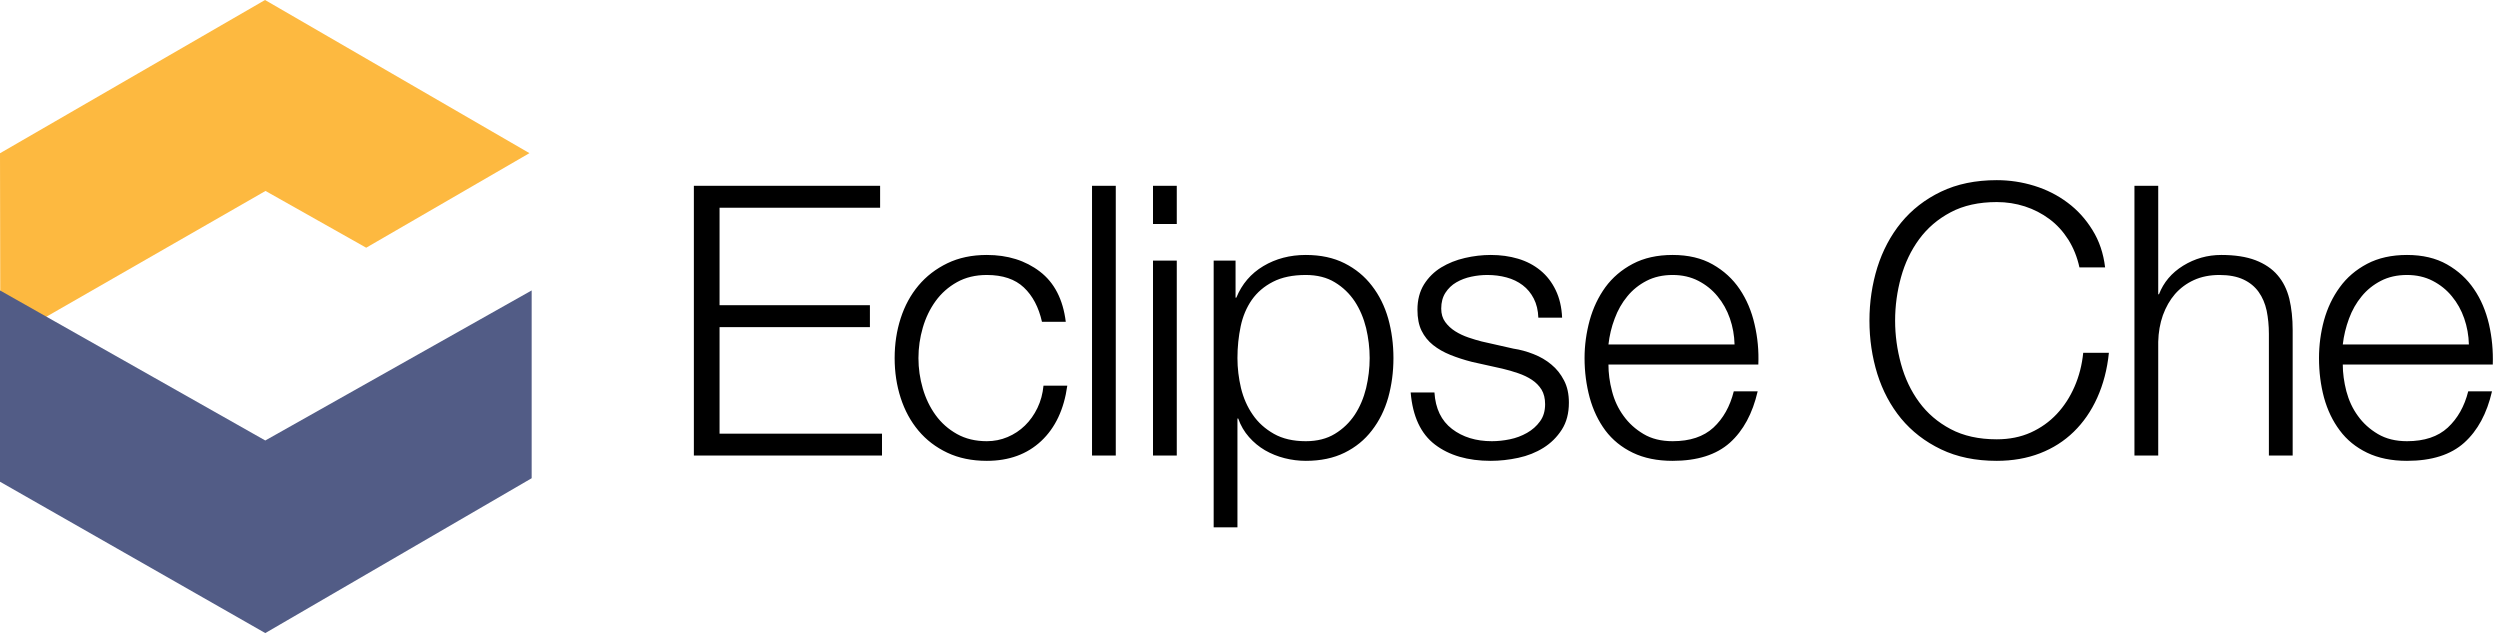
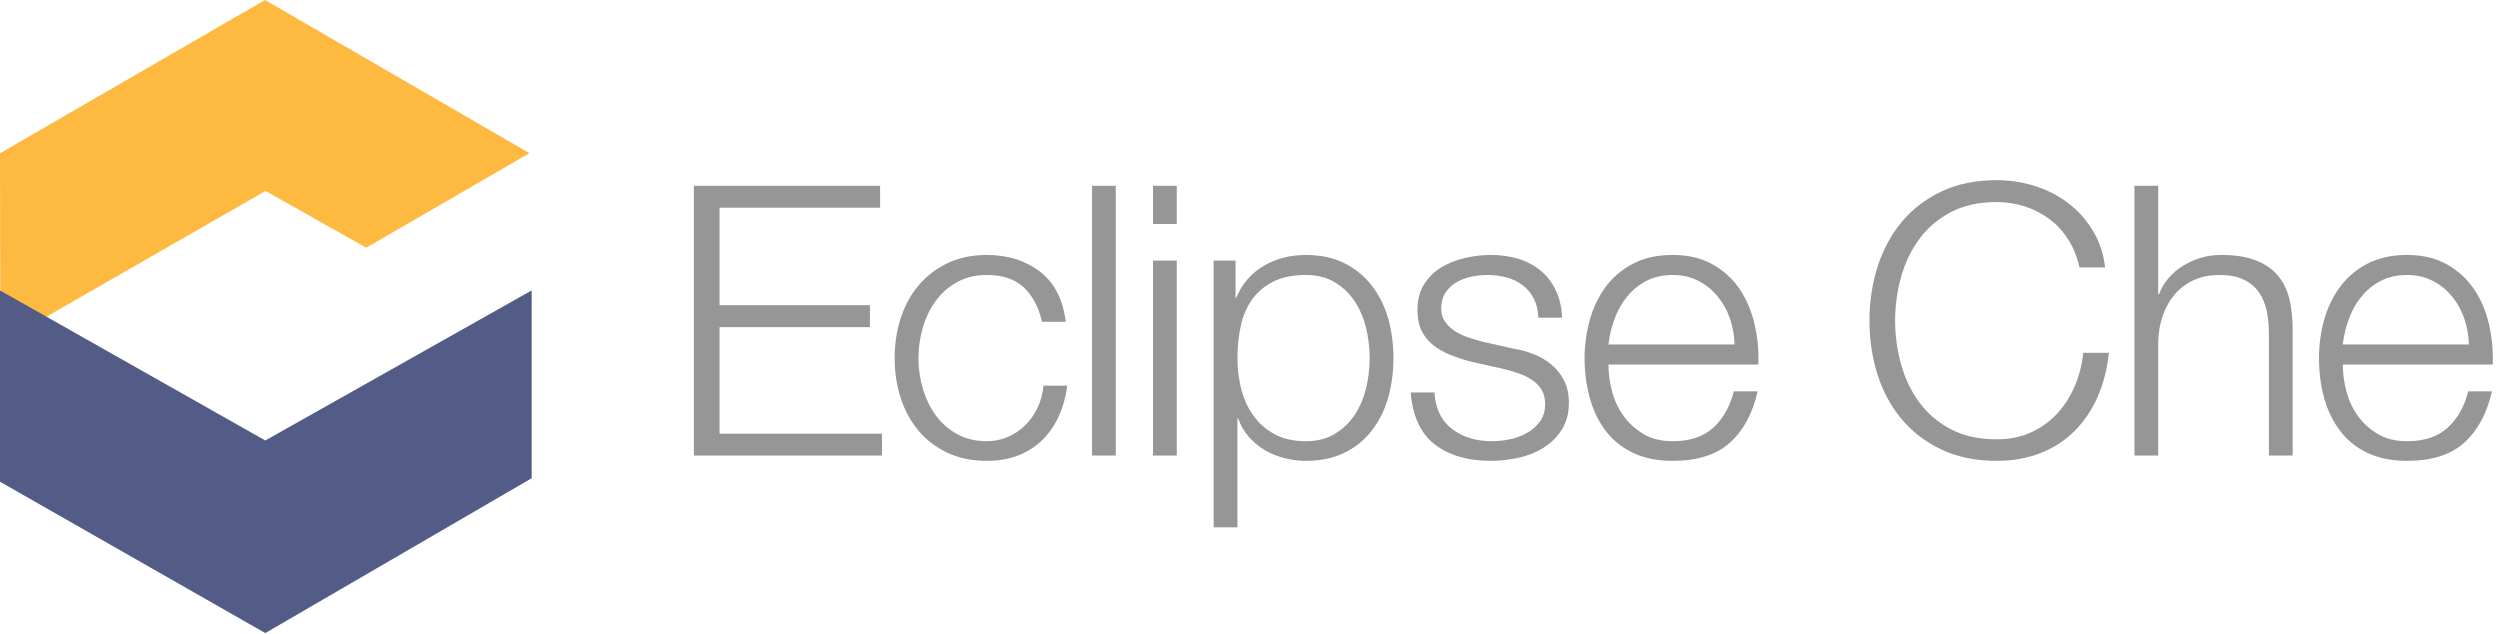
<svg xmlns="http://www.w3.org/2000/svg" id="svg3077" height="100%" width="100%" version="1.1" viewBox="0 0 225 57">
  <g fill-rule="evenodd" stroke="none" stroke-width="1" fill="none">
    <g>
      <path d="M0.032,30.88l-0.032-17.087,23.853-13.793,23.796,13.784-14.691,8.51-9.062-5.109-23.864,13.695z" fill="#fdb940" />
      <path d="M0,43.355l23.876,13.622,23.974-13.937v-16.902l-23.974,13.506-23.876-13.506v17.217z" fill="#525c86" />
-       <path fill="#000" class="outer-fill" d="M62.448,16.724v24.276h16.932v-1.972h-14.62v-9.588h13.532v-1.972h-13.532v-8.772h14.45v-1.972h-16.762zm31.33,12.24h2.142c-0.249-2.017-1.026-3.525-2.329-4.522s-2.896-1.496-4.777-1.496c-1.337,0-2.522,0.249-3.553,0.748s-1.898,1.167-2.601,2.006-1.235,1.819-1.598,2.941-0.544,2.318-0.544,3.587,0.181,2.465,0.544,3.587,0.895,2.102,1.598,2.941,1.57,1.502,2.601,1.989,2.216,0.731,3.553,0.731c1.995,0,3.627-0.595,4.896-1.785s2.051-2.85,2.346-4.981h-2.142c-0.068,0.725-0.249,1.394-0.544,2.006s-0.669,1.139-1.122,1.581-0.975,0.788-1.564,1.037-1.213,0.374-1.87,0.374c-1.02,0-1.915-0.215-2.686-0.646s-1.411-0.997-1.921-1.7-0.895-1.502-1.156-2.397-0.391-1.808-0.391-2.737,0.13-1.842,0.391-2.737,0.646-1.694,1.156-2.397,1.15-1.269,1.921-1.7,1.666-0.646,2.686-0.646c1.428,0,2.539,0.374,3.332,1.122s1.337,1.779,1.632,3.094zm4.504-12.24v24.276h2.138v-24.276h-2.138zm5.488,0v3.434h2.14v-3.434h-2.14zm0,6.732v17.544h2.14v-17.544h-2.14zm5.46,0v24.004h2.14v-9.792h0.07c0.22,0.635,0.55,1.19,0.97,1.666s0.9,0.873,1.44,1.19c0.55,0.317,1.14,0.555,1.77,0.714s1.27,0.238,1.9,0.238c1.34,0,2.5-0.244,3.49-0.731s1.81-1.156,2.46-2.006c0.66-0.85,1.15-1.836,1.47-2.958,0.31-1.122,0.47-2.306,0.47-3.553s-0.16-2.431-0.47-3.553c-0.32-1.122-0.81-2.108-1.47-2.958-0.65-0.85-1.47-1.524-2.46-2.023s-2.15-0.748-3.49-0.748c-1.42,0-2.7,0.334-3.82,1.003s-1.93,1.615-2.43,2.839h-0.07v-3.332h-1.97zm14.04,8.772c0,0.907-0.11,1.808-0.32,2.703-0.22,0.895-0.56,1.694-1.02,2.397-0.47,0.703-1.06,1.275-1.79,1.717-0.72,0.442-1.6,0.663-2.62,0.663-1.13,0-2.09-0.221-2.87-0.663s-1.42-1.014-1.9-1.717c-0.49-0.703-0.84-1.502-1.06-2.397-0.21-0.895-0.32-1.796-0.32-2.703,0-0.997,0.1-1.949,0.29-2.856s0.53-1.7,1-2.38c0.48-0.68,1.11-1.224,1.91-1.632,0.79-0.408,1.78-0.612,2.95-0.612,1.02,0,1.9,0.221,2.62,0.663,0.73,0.442,1.32,1.014,1.79,1.717,0.46,0.703,0.8,1.502,1.02,2.397,0.21,0.895,0.32,1.796,0.32,2.703zm15.18-3.638h2.14c-0.04-0.952-0.24-1.779-0.58-2.482s-0.79-1.292-1.37-1.768-1.25-0.827-2.01-1.054-1.58-0.34-2.46-0.34c-0.77,0-1.55,0.091-2.33,0.272-0.79,0.181-1.49,0.465-2.13,0.85-0.63,0.385-1.15,0.895-1.55,1.53-0.39,0.635-0.59,1.394-0.59,2.278,0,0.748,0.12,1.377,0.37,1.887s0.6,0.941,1.04,1.292,0.96,0.646,1.55,0.884,1.23,0.448,1.94,0.629l2.75,0.612c0.48,0.113,0.95,0.249,1.41,0.408,0.47,0.159,0.88,0.357,1.24,0.595s0.65,0.533,0.87,0.884c0.21,0.351,0.32,0.788,0.32,1.309,0,0.612-0.15,1.128-0.46,1.547-0.3,0.419-0.69,0.765-1.17,1.037s-0.99,0.465-1.55,0.578c-0.55,0.113-1.09,0.17-1.61,0.17-1.43,0-2.63-0.368-3.59-1.105s-1.49-1.83-1.58-3.281h-2.14c0.18,2.153,0.91,3.717,2.19,4.692s2.95,1.462,5.02,1.462c0.81,0,1.64-0.091,2.48-0.272s1.59-0.482,2.26-0.901,1.22-0.963,1.65-1.632,0.64-1.479,0.64-2.431c0-0.771-0.14-1.439-0.44-2.006-0.29-0.567-0.67-1.043-1.14-1.428-0.46-0.385-0.99-0.697-1.6-0.935-0.6-0.238-1.2-0.402-1.81-0.493l-2.86-0.646c-0.36-0.091-0.76-0.21-1.19-0.357s-0.83-0.334-1.19-0.561-0.66-0.504-0.9-0.833-0.36-0.731-0.36-1.207c0-0.567,0.13-1.043,0.38-1.428s0.57-0.697,0.98-0.935,0.86-0.408,1.35-0.51c0.48-0.102,0.96-0.153,1.44-0.153,0.61,0,1.19,0.074,1.73,0.221,0.55,0.147,1.03,0.38,1.45,0.697s0.75,0.72,1,1.207,0.39,1.06,0.41,1.717zm17.66,2.414h-11.35c0.09-0.793,0.27-1.57,0.56-2.329,0.28-0.759,0.66-1.428,1.14-2.006,0.47-0.578,1.05-1.043,1.73-1.394s1.46-0.527,2.35-0.527c0.86,0,1.63,0.176,2.31,0.527s1.26,0.816,1.73,1.394c0.48,0.578,0.85,1.241,1.11,1.989s0.4,1.53,0.42,2.346zm-11.35,1.802h13.49c0.05-1.224-0.06-2.431-0.34-3.621-0.27-1.19-0.72-2.244-1.34-3.162s-1.43-1.66-2.43-2.227-2.2-0.85-3.6-0.85c-1.39,0-2.58,0.266-3.59,0.799s-1.83,1.235-2.47,2.108c-0.63,0.873-1.1,1.864-1.41,2.975-0.3,1.111-0.46,2.244-0.46,3.4,0,1.247,0.16,2.431,0.46,3.553,0.31,1.122,0.78,2.108,1.41,2.958,0.64,0.85,1.46,1.519,2.47,2.006s2.2,0.731,3.59,0.731c2.22,0,3.93-0.544,5.15-1.632,1.21-1.088,2.04-2.629,2.5-4.624h-2.15c-0.34,1.36-0.95,2.448-1.83,3.264-0.89,0.816-2.11,1.224-3.67,1.224-1.02,0-1.9-0.215-2.62-0.646-0.73-0.431-1.33-0.975-1.8-1.632-0.48-0.657-0.83-1.4-1.04-2.227-0.22-0.827-0.32-1.626-0.32-2.397zm42.39-8.738h2.31c-0.15-1.269-0.53-2.391-1.14-3.366-0.6-0.975-1.34-1.796-2.24-2.465-0.89-0.669-1.89-1.173-2.99-1.513s-2.23-0.51-3.38-0.51c-1.91,0-3.58,0.346-5.02,1.037s-2.63,1.621-3.59,2.788c-0.95,1.167-1.66,2.51-2.14,4.029-0.47,1.519-0.71,3.117-0.71,4.794s0.24,3.275,0.71,4.794c0.48,1.519,1.19,2.856,2.14,4.012,0.96,1.156,2.15,2.08,3.59,2.771s3.11,1.037,5.02,1.037c1.42,0,2.72-0.227,3.89-0.68s2.18-1.099,3.04-1.938,1.57-1.859,2.11-3.06,0.9-2.55,1.05-4.046h-2.31c-0.11,1.088-0.37,2.102-0.78,3.043s-0.94,1.762-1.6,2.465-1.44,1.258-2.34,1.666c-0.91,0.408-1.93,0.612-3.06,0.612-1.61,0-3-0.306-4.15-0.918-1.16-0.612-2.1-1.422-2.84-2.431s-1.28-2.153-1.63-3.434-0.53-2.578-0.53-3.893c0-1.337,0.18-2.641,0.53-3.91s0.89-2.408,1.63-3.417,1.68-1.819,2.84-2.431c1.15-0.612,2.54-0.918,4.15-0.918,0.88,0,1.72,0.13,2.53,0.391,0.8,0.261,1.54,0.64,2.21,1.139s1.23,1.116,1.7,1.853c0.46,0.737,0.8,1.57,1,2.499zm4.95-7.344v24.276h2.14v-10.234c0.02-0.861,0.16-1.66,0.42-2.397,0.27-0.737,0.63-1.371,1.09-1.904,0.47-0.533,1.03-0.952,1.7-1.258s1.44-0.459,2.3-0.459,1.58,0.136,2.16,0.408,1.03,0.646,1.37,1.122,0.58,1.037,0.72,1.683c0.13,0.646,0.2,1.343,0.2,2.091v10.948h2.14v-11.288c0-1.043-0.1-1.983-0.3-2.822-0.21-0.839-0.56-1.547-1.06-2.125-0.49-0.578-1.16-1.026-1.98-1.343-0.83-0.317-1.86-0.476-3.08-0.476-1.25,0-2.39,0.323-3.44,0.969-1.04,0.646-1.76,1.502-2.17,2.567h-0.07v-9.758h-2.14zm30.1,14.28h-11.35c0.09-0.793,0.28-1.57,0.56-2.329s0.66-1.428,1.14-2.006c0.47-0.578,1.05-1.043,1.73-1.394s1.46-0.527,2.35-0.527c0.86,0,1.63,0.176,2.31,0.527s1.26,0.816,1.73,1.394c0.48,0.578,0.85,1.241,1.11,1.989s0.4,1.53,0.42,2.346zm-11.35,1.802h13.5c0.04-1.224-0.07-2.431-0.34-3.621-0.28-1.19-0.72-2.244-1.35-3.162-0.62-0.918-1.43-1.66-2.43-2.227s-2.2-0.85-3.6-0.85c-1.38,0-2.58,0.266-3.59,0.799s-1.83,1.235-2.46,2.108c-0.64,0.873-1.11,1.864-1.42,2.975-0.3,1.111-0.45,2.244-0.45,3.4,0,1.247,0.15,2.431,0.45,3.553,0.31,1.122,0.78,2.108,1.42,2.958,0.63,0.85,1.45,1.519,2.46,2.006s2.21,0.731,3.59,0.731c2.22,0,3.94-0.544,5.15-1.632s2.04-2.629,2.5-4.624h-2.14c-0.34,1.36-0.96,2.448-1.84,3.264s-2.11,1.224-3.67,1.224c-1.02,0-1.89-0.215-2.62-0.646s-1.33-0.975-1.8-1.632c-0.48-0.657-0.82-1.4-1.04-2.227-0.21-0.827-0.32-1.626-0.32-2.397z" />
+       <path fill="#969696" class="outer-fill" d="M62.448,16.724v24.276h16.932v-1.972h-14.62v-9.588h13.532v-1.972h-13.532v-8.772h14.45v-1.972h-16.762zm31.33,12.24h2.142c-0.249-2.017-1.026-3.525-2.329-4.522s-2.896-1.496-4.777-1.496c-1.337,0-2.522,0.249-3.553,0.748s-1.898,1.167-2.601,2.006-1.235,1.819-1.598,2.941-0.544,2.318-0.544,3.587,0.181,2.465,0.544,3.587,0.895,2.102,1.598,2.941,1.57,1.502,2.601,1.989,2.216,0.731,3.553,0.731c1.995,0,3.627-0.595,4.896-1.785s2.051-2.85,2.346-4.981h-2.142c-0.068,0.725-0.249,1.394-0.544,2.006s-0.669,1.139-1.122,1.581-0.975,0.788-1.564,1.037-1.213,0.374-1.87,0.374c-1.02,0-1.915-0.215-2.686-0.646s-1.411-0.997-1.921-1.7-0.895-1.502-1.156-2.397-0.391-1.808-0.391-2.737,0.13-1.842,0.391-2.737,0.646-1.694,1.156-2.397,1.15-1.269,1.921-1.7,1.666-0.646,2.686-0.646c1.428,0,2.539,0.374,3.332,1.122s1.337,1.779,1.632,3.094zm4.504-12.24v24.276h2.138v-24.276h-2.138zm5.488,0v3.434h2.14v-3.434h-2.14zm0,6.732v17.544h2.14v-17.544h-2.14zm5.46,0v24.004h2.14v-9.792h0.07c0.22,0.635,0.55,1.19,0.97,1.666s0.9,0.873,1.44,1.19c0.55,0.317,1.14,0.555,1.77,0.714s1.27,0.238,1.9,0.238c1.34,0,2.5-0.244,3.49-0.731s1.81-1.156,2.46-2.006c0.66-0.85,1.15-1.836,1.47-2.958,0.31-1.122,0.47-2.306,0.47-3.553s-0.16-2.431-0.47-3.553c-0.32-1.122-0.81-2.108-1.47-2.958-0.65-0.85-1.47-1.524-2.46-2.023s-2.15-0.748-3.49-0.748c-1.42,0-2.7,0.334-3.82,1.003s-1.93,1.615-2.43,2.839h-0.07v-3.332h-1.97zm14.04,8.772c0,0.907-0.11,1.808-0.32,2.703-0.22,0.895-0.56,1.694-1.02,2.397-0.47,0.703-1.06,1.275-1.79,1.717-0.72,0.442-1.6,0.663-2.62,0.663-1.13,0-2.09-0.221-2.87-0.663s-1.42-1.014-1.9-1.717c-0.49-0.703-0.84-1.502-1.06-2.397-0.21-0.895-0.32-1.796-0.32-2.703,0-0.997,0.1-1.949,0.29-2.856s0.53-1.7,1-2.38c0.48-0.68,1.11-1.224,1.91-1.632,0.79-0.408,1.78-0.612,2.95-0.612,1.02,0,1.9,0.221,2.62,0.663,0.73,0.442,1.32,1.014,1.79,1.717,0.46,0.703,0.8,1.502,1.02,2.397,0.21,0.895,0.32,1.796,0.32,2.703zm15.18-3.638h2.14c-0.04-0.952-0.24-1.779-0.58-2.482s-0.79-1.292-1.37-1.768-1.25-0.827-2.01-1.054-1.58-0.34-2.46-0.34c-0.77,0-1.55,0.091-2.33,0.272-0.79,0.181-1.49,0.465-2.13,0.85-0.63,0.385-1.15,0.895-1.55,1.53-0.39,0.635-0.59,1.394-0.59,2.278,0,0.748,0.12,1.377,0.37,1.887s0.6,0.941,1.04,1.292,0.96,0.646,1.55,0.884,1.23,0.448,1.94,0.629l2.75,0.612c0.48,0.113,0.95,0.249,1.41,0.408,0.47,0.159,0.88,0.357,1.24,0.595s0.65,0.533,0.87,0.884c0.21,0.351,0.32,0.788,0.32,1.309,0,0.612-0.15,1.128-0.46,1.547-0.3,0.419-0.69,0.765-1.17,1.037s-0.99,0.465-1.55,0.578c-0.55,0.113-1.09,0.17-1.61,0.17-1.43,0-2.63-0.368-3.59-1.105s-1.49-1.83-1.58-3.281h-2.14c0.18,2.153,0.91,3.717,2.19,4.692s2.95,1.462,5.02,1.462c0.81,0,1.64-0.091,2.48-0.272s1.59-0.482,2.26-0.901,1.22-0.963,1.65-1.632,0.64-1.479,0.64-2.431c0-0.771-0.14-1.439-0.44-2.006-0.29-0.567-0.67-1.043-1.14-1.428-0.46-0.385-0.99-0.697-1.6-0.935-0.6-0.238-1.2-0.402-1.81-0.493l-2.86-0.646c-0.36-0.091-0.76-0.21-1.19-0.357s-0.83-0.334-1.19-0.561-0.66-0.504-0.9-0.833-0.36-0.731-0.36-1.207c0-0.567,0.13-1.043,0.38-1.428s0.57-0.697,0.98-0.935,0.86-0.408,1.35-0.51c0.48-0.102,0.96-0.153,1.44-0.153,0.61,0,1.19,0.074,1.73,0.221,0.55,0.147,1.03,0.38,1.45,0.697s0.75,0.72,1,1.207,0.39,1.06,0.41,1.717zm17.66,2.414h-11.35c0.09-0.793,0.27-1.57,0.56-2.329,0.28-0.759,0.66-1.428,1.14-2.006,0.47-0.578,1.05-1.043,1.73-1.394s1.46-0.527,2.35-0.527c0.86,0,1.63,0.176,2.31,0.527s1.26,0.816,1.73,1.394c0.48,0.578,0.85,1.241,1.11,1.989s0.4,1.53,0.42,2.346zm-11.35,1.802h13.49c0.05-1.224-0.06-2.431-0.34-3.621-0.27-1.19-0.72-2.244-1.34-3.162s-1.43-1.66-2.43-2.227-2.2-0.85-3.6-0.85c-1.39,0-2.58,0.266-3.59,0.799s-1.83,1.235-2.47,2.108c-0.63,0.873-1.1,1.864-1.41,2.975-0.3,1.111-0.46,2.244-0.46,3.4,0,1.247,0.16,2.431,0.46,3.553,0.31,1.122,0.78,2.108,1.41,2.958,0.64,0.85,1.46,1.519,2.47,2.006s2.2,0.731,3.59,0.731c2.22,0,3.93-0.544,5.15-1.632,1.21-1.088,2.04-2.629,2.5-4.624h-2.15c-0.34,1.36-0.95,2.448-1.83,3.264-0.89,0.816-2.11,1.224-3.67,1.224-1.02,0-1.9-0.215-2.62-0.646-0.73-0.431-1.33-0.975-1.8-1.632-0.48-0.657-0.83-1.4-1.04-2.227-0.22-0.827-0.32-1.626-0.32-2.397zm42.39-8.738h2.31c-0.15-1.269-0.53-2.391-1.14-3.366-0.6-0.975-1.34-1.796-2.24-2.465-0.89-0.669-1.89-1.173-2.99-1.513s-2.23-0.51-3.38-0.51c-1.91,0-3.58,0.346-5.02,1.037s-2.63,1.621-3.59,2.788c-0.95,1.167-1.66,2.51-2.14,4.029-0.47,1.519-0.71,3.117-0.71,4.794s0.24,3.275,0.71,4.794c0.48,1.519,1.19,2.856,2.14,4.012,0.96,1.156,2.15,2.08,3.59,2.771s3.11,1.037,5.02,1.037c1.42,0,2.72-0.227,3.89-0.68s2.18-1.099,3.04-1.938,1.57-1.859,2.11-3.06,0.9-2.55,1.05-4.046h-2.31c-0.11,1.088-0.37,2.102-0.78,3.043s-0.94,1.762-1.6,2.465-1.44,1.258-2.34,1.666c-0.91,0.408-1.93,0.612-3.06,0.612-1.61,0-3-0.306-4.15-0.918-1.16-0.612-2.1-1.422-2.84-2.431s-1.28-2.153-1.63-3.434-0.53-2.578-0.53-3.893c0-1.337,0.18-2.641,0.53-3.91s0.89-2.408,1.63-3.417,1.68-1.819,2.84-2.431c1.15-0.612,2.54-0.918,4.15-0.918,0.88,0,1.72,0.13,2.53,0.391,0.8,0.261,1.54,0.64,2.21,1.139s1.23,1.116,1.7,1.853c0.46,0.737,0.8,1.57,1,2.499zm4.95-7.344v24.276h2.14v-10.234c0.02-0.861,0.16-1.66,0.42-2.397,0.27-0.737,0.63-1.371,1.09-1.904,0.47-0.533,1.03-0.952,1.7-1.258s1.44-0.459,2.3-0.459,1.58,0.136,2.16,0.408,1.03,0.646,1.37,1.122,0.58,1.037,0.72,1.683c0.13,0.646,0.2,1.343,0.2,2.091v10.948h2.14v-11.288c0-1.043-0.1-1.983-0.3-2.822-0.21-0.839-0.56-1.547-1.06-2.125-0.49-0.578-1.16-1.026-1.98-1.343-0.83-0.317-1.86-0.476-3.08-0.476-1.25,0-2.39,0.323-3.44,0.969-1.04,0.646-1.76,1.502-2.17,2.567h-0.07v-9.758h-2.14zm30.1,14.28h-11.35c0.09-0.793,0.28-1.57,0.56-2.329s0.66-1.428,1.14-2.006c0.47-0.578,1.05-1.043,1.73-1.394s1.46-0.527,2.35-0.527c0.86,0,1.63,0.176,2.31,0.527s1.26,0.816,1.73,1.394c0.48,0.578,0.85,1.241,1.11,1.989s0.4,1.53,0.42,2.346zm-11.35,1.802h13.5c0.04-1.224-0.07-2.431-0.34-3.621-0.28-1.19-0.72-2.244-1.35-3.162-0.62-0.918-1.43-1.66-2.43-2.227s-2.2-0.85-3.6-0.85c-1.38,0-2.58,0.266-3.59,0.799s-1.83,1.235-2.46,2.108c-0.64,0.873-1.11,1.864-1.42,2.975-0.3,1.111-0.45,2.244-0.45,3.4,0,1.247,0.15,2.431,0.45,3.553,0.31,1.122,0.78,2.108,1.42,2.958,0.63,0.85,1.45,1.519,2.46,2.006s2.21,0.731,3.59,0.731c2.22,0,3.94-0.544,5.15-1.632s2.04-2.629,2.5-4.624h-2.14c-0.34,1.36-0.96,2.448-1.84,3.264s-2.11,1.224-3.67,1.224c-1.02,0-1.89-0.215-2.62-0.646s-1.33-0.975-1.8-1.632c-0.48-0.657-0.82-1.4-1.04-2.227-0.21-0.827-0.32-1.626-0.32-2.397z" />
    </g>
  </g>
</svg>
